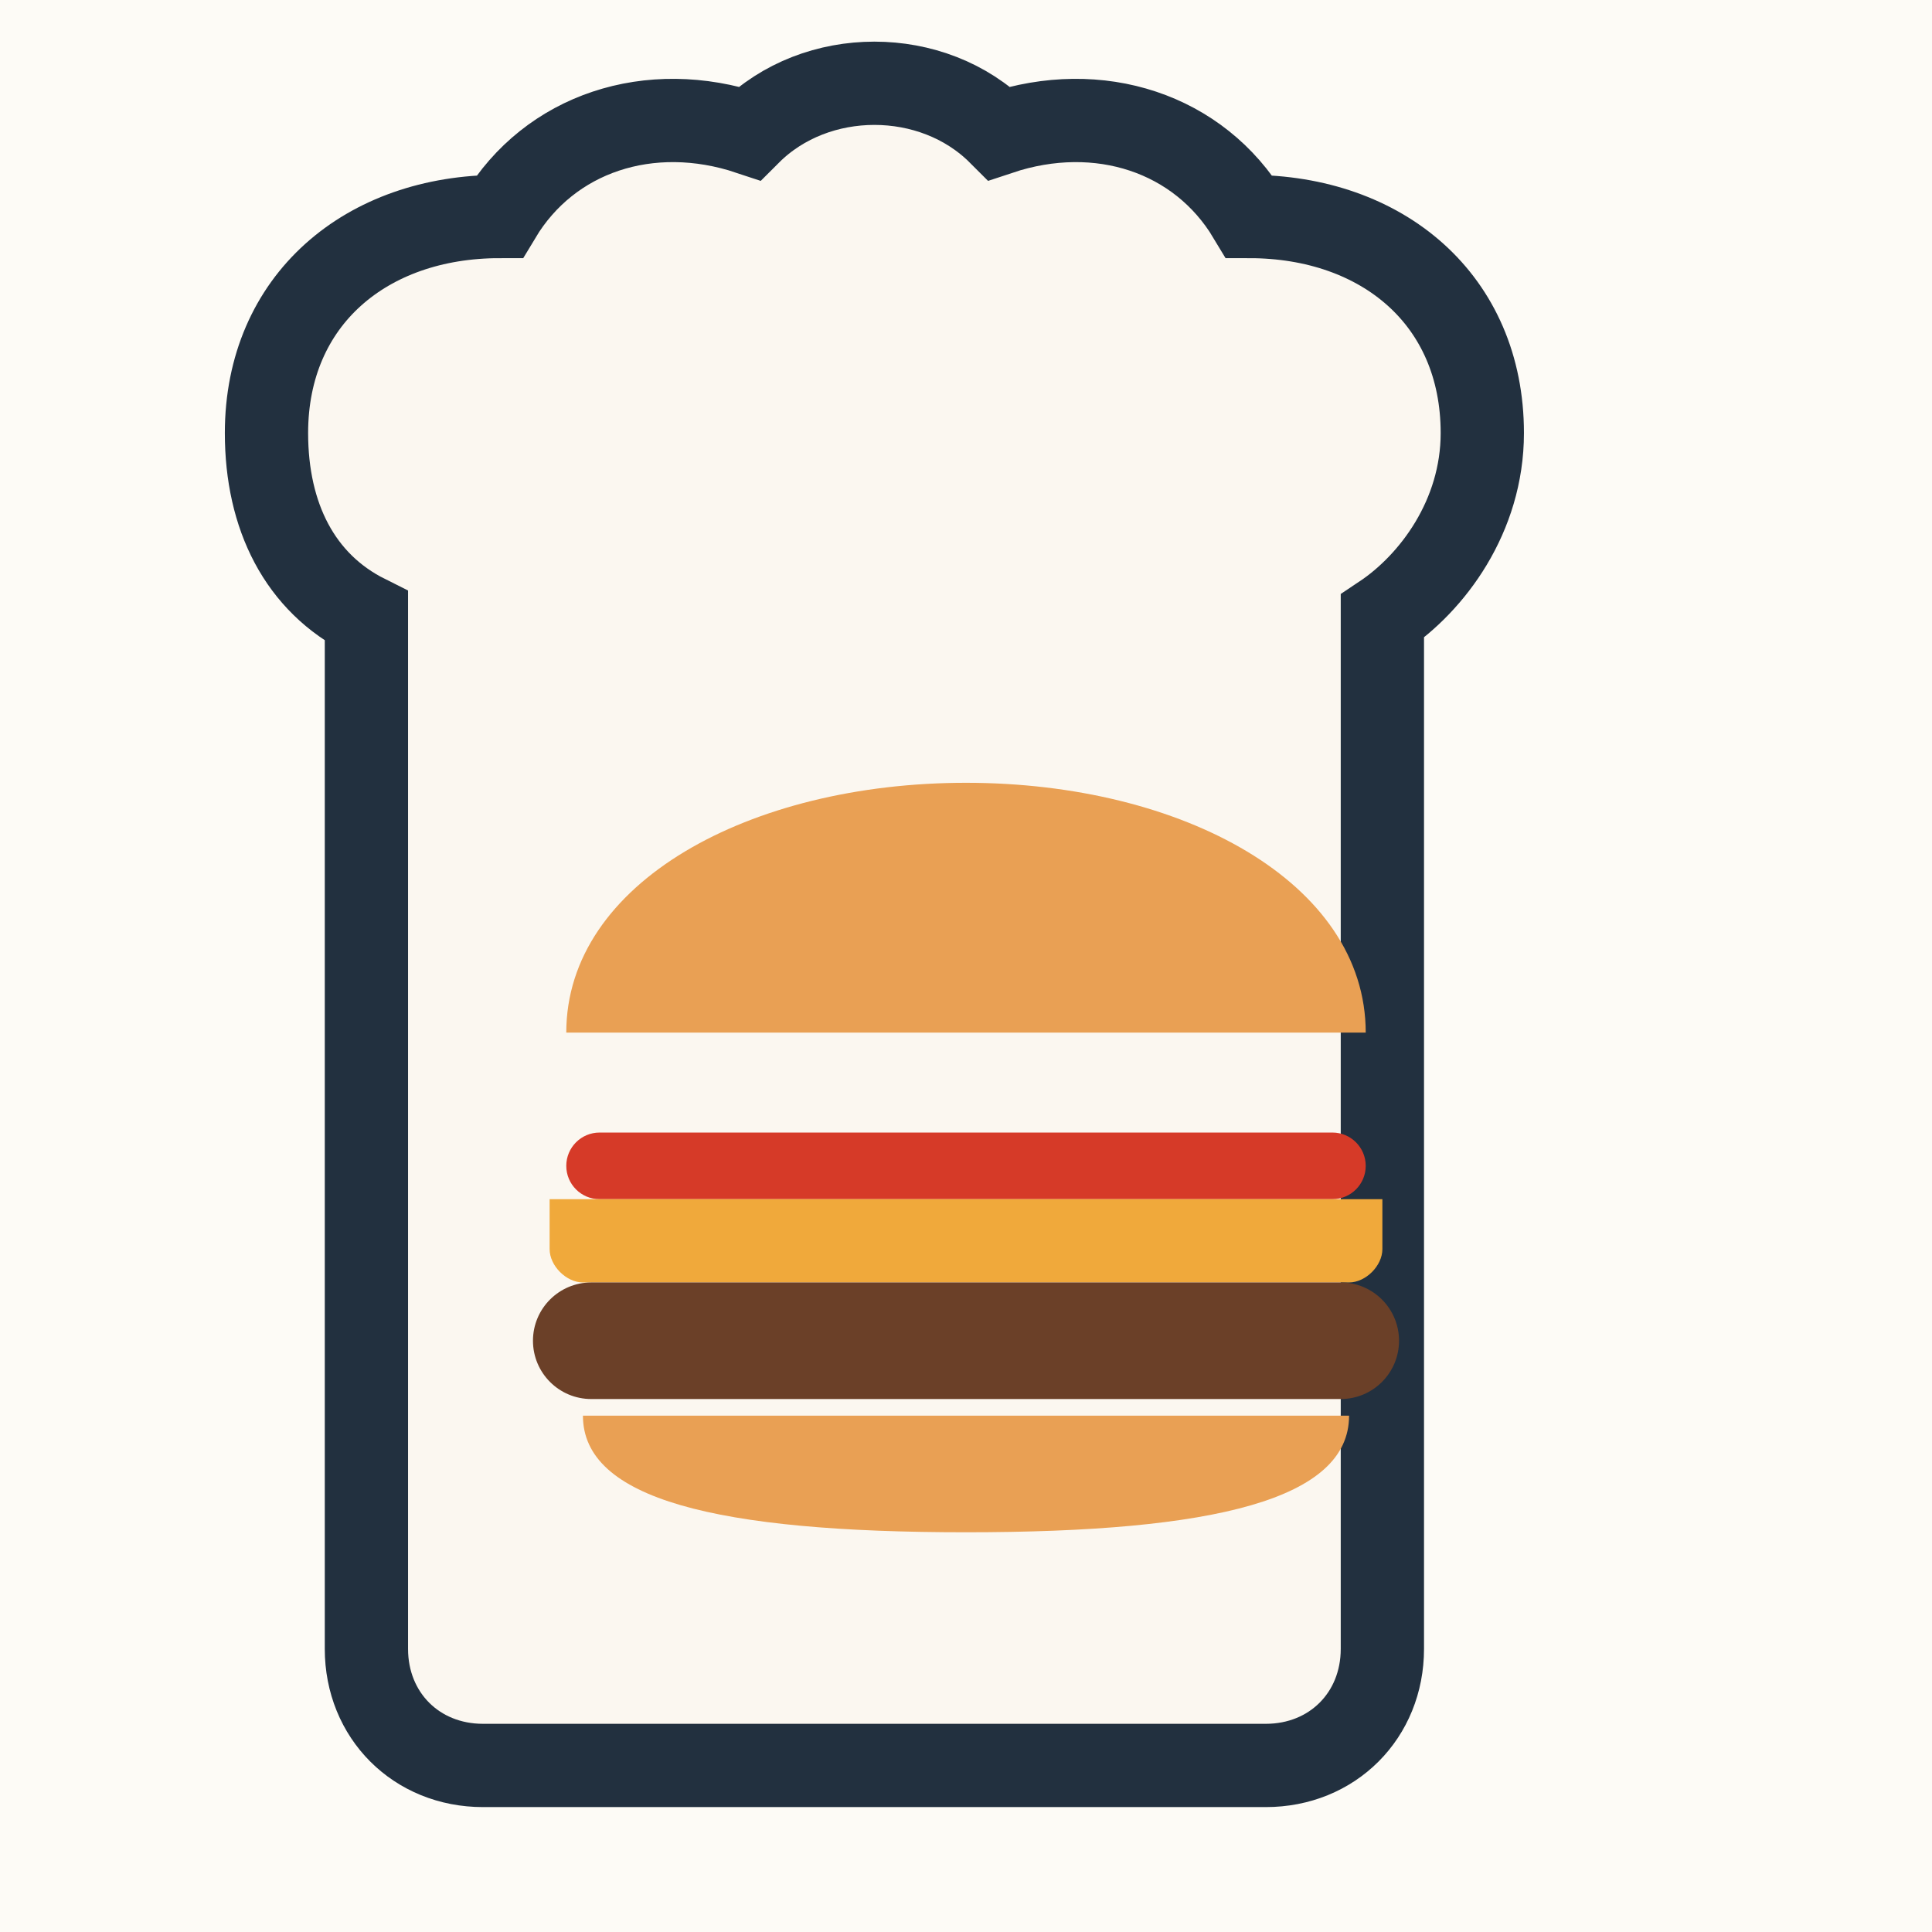
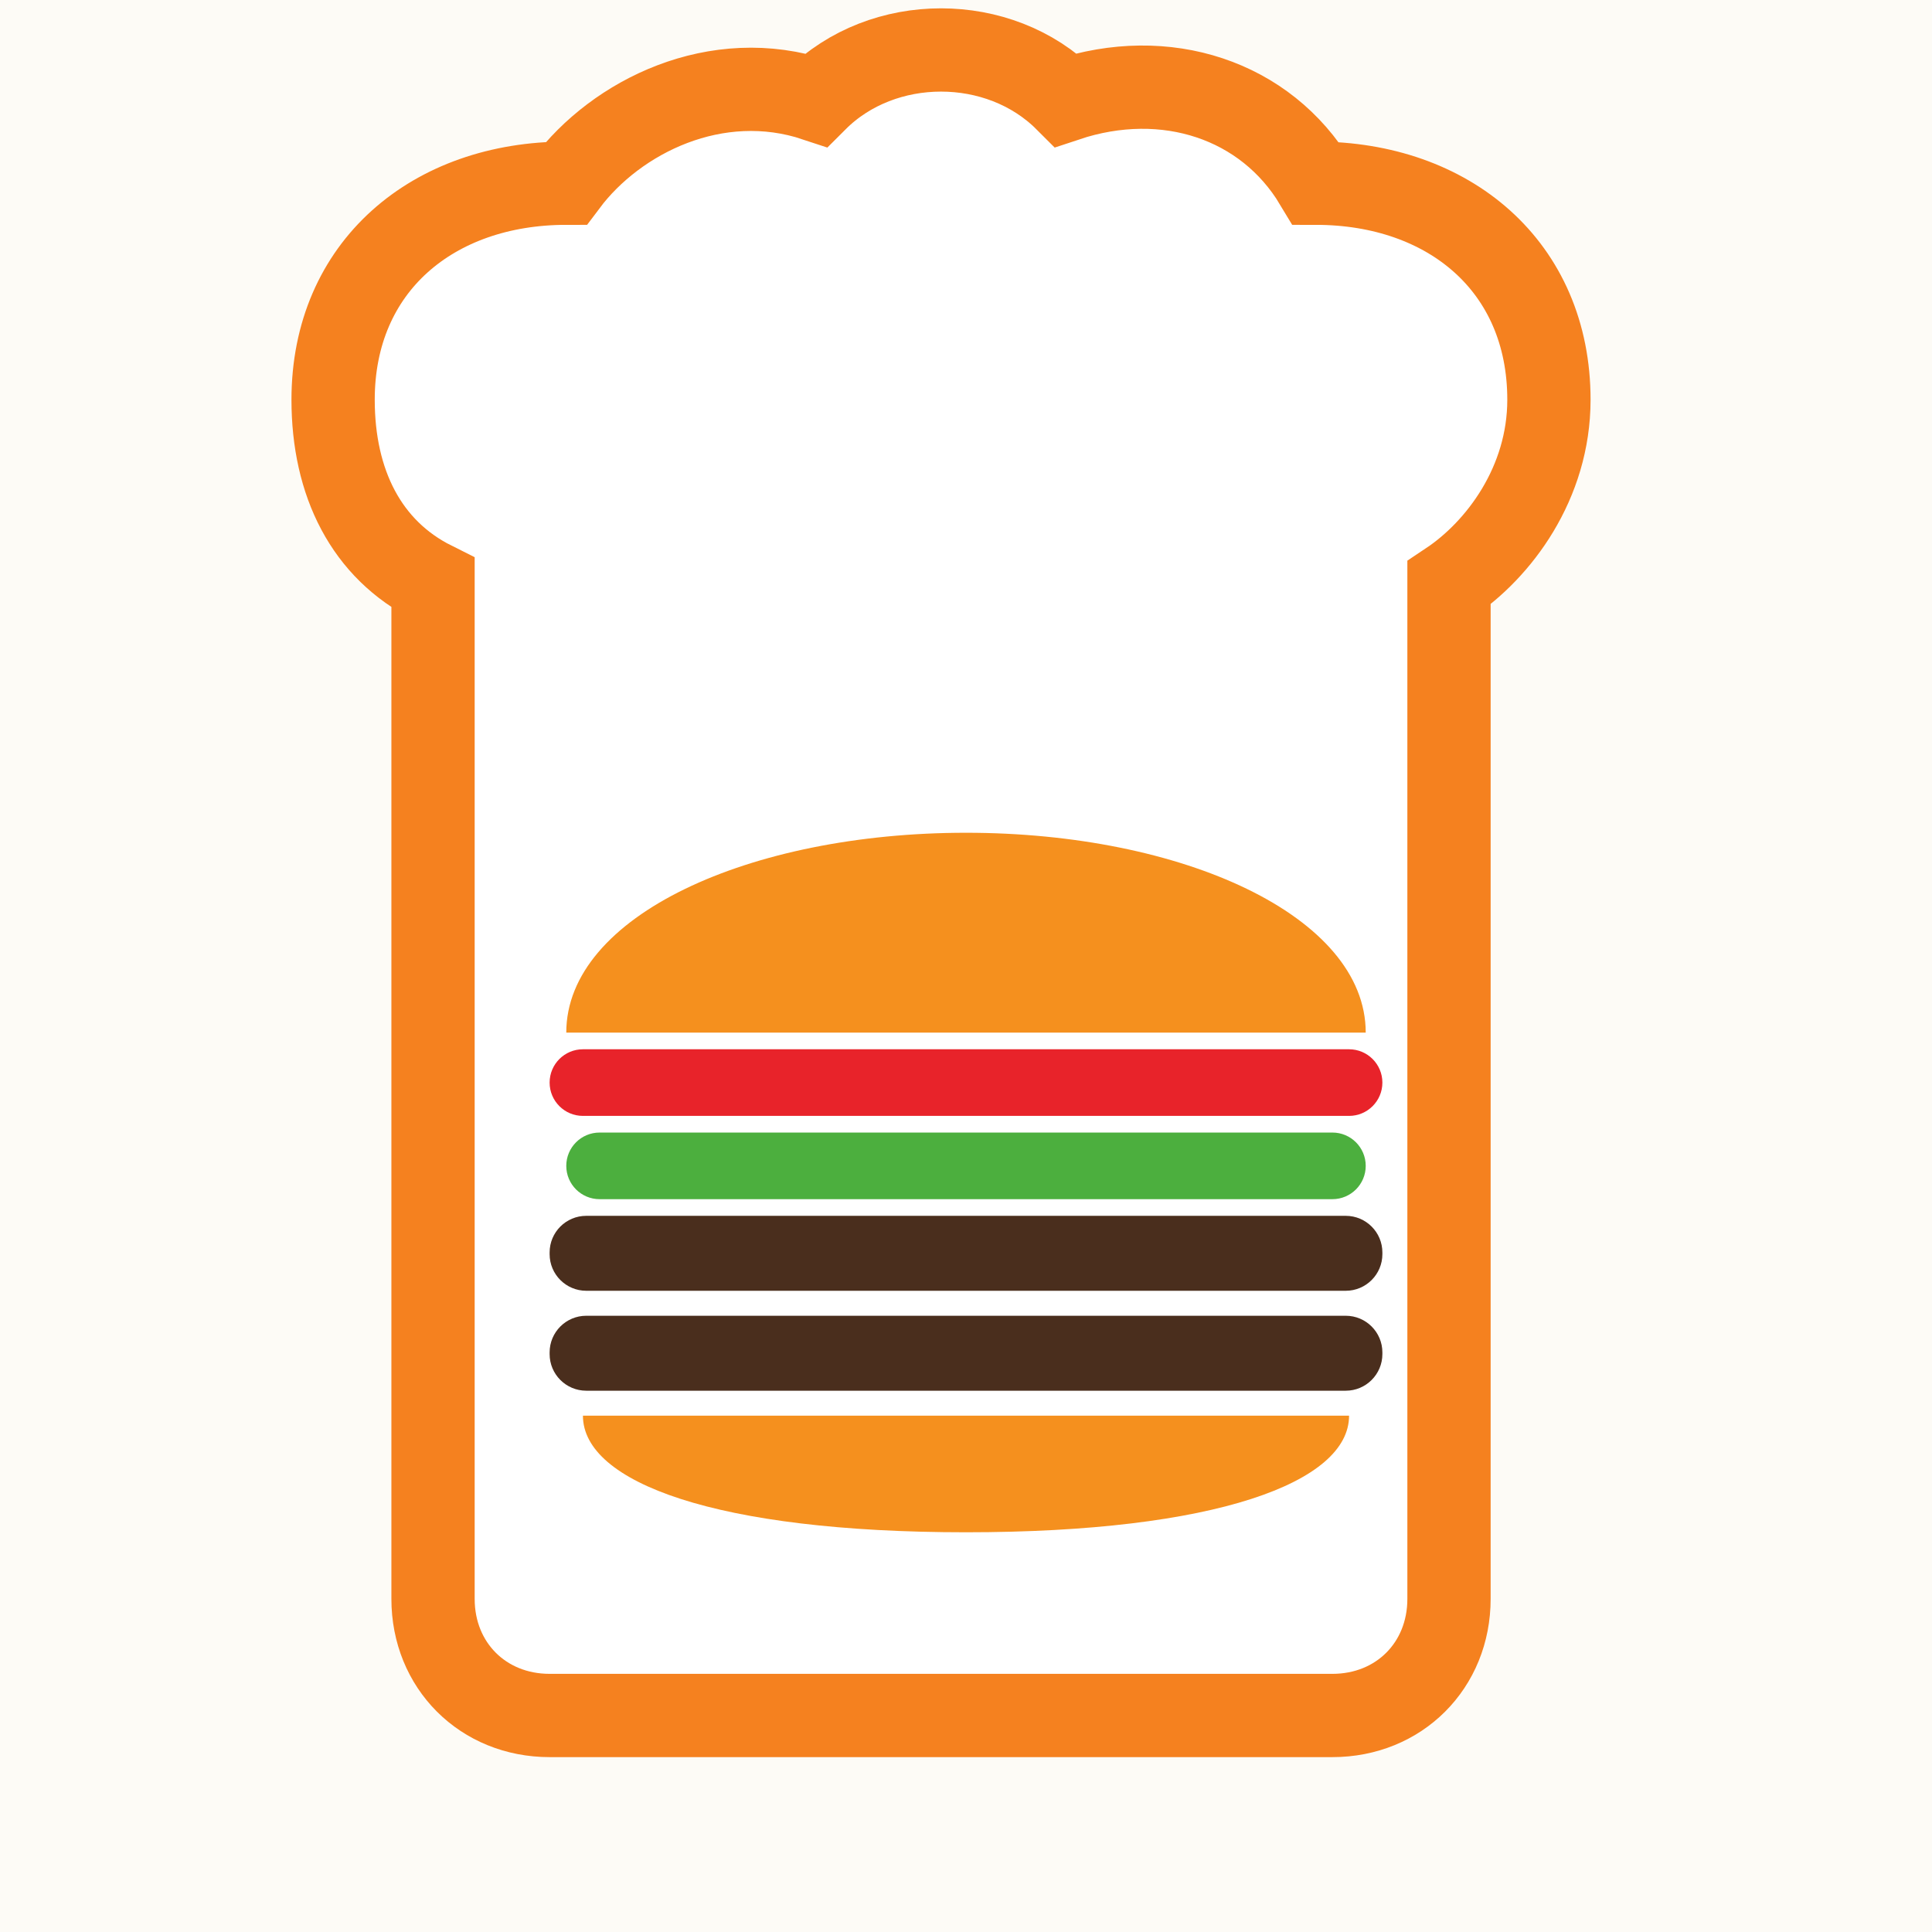
<svg xmlns="http://www.w3.org/2000/svg" viewBox="0 0 100 116" width="192" height="192">
  <rect x="-20" y="-10" width="140" height="140" fill="#FDFBF6" />
-   <path d="M8 26c0-8 6-13 14-13 3-5 9-7 15-5 4-4 11-4 15 0 6-2 12 0 15 5 8 0 14 5 14 13 0 5-3 9-6 11v62c0 4-3 7-7 7H21c-4 0-7-3-7-7V37c-4-2-6-6-6-11z" fill="#FBF7F0" stroke="#22303F" stroke-width="5" />
-   <path d="M26 62c0-9 11-15 24-15s24 6 24 15z" fill="#E9A054" />
-   <rect x="26" y="68" width="48" height="4" rx="2" fill="#D63A28" />
-   <path d="M25 72h50v3c0 1-1 2-2 2H27c-1 0-2-1-2-2z" fill="#F0A93B" />
-   <rect x="24" y="77" width="52" height="7" rx="3.5" fill="#6B4028" />
-   <path d="M27 85h46c0 5-8 7-23 7s-23-2-23-7z" fill="#E9A054" />
+   <path d="M12 24c0-8 6-13 14-13 3-4 9-7 15-5 4-4 11-4 15 0 6-2 12 0 15 5 8 0 14 5 14 13 0 5-3 9-6 11v61c0 4-3 7-7 7H25c-4 0-7-3-7-7V35c-4-2-6-6-6-11z" fill="#FFFFFF" stroke="#F5811F" stroke-width="5" />
+   <path d="M26 62c0-7 11-12 24-12s24 5 24 12z" fill="#F5901E" />
+   <rect x="25" y="63" width="50" height="4" rx="2" fill="#E8232A" />
+   <rect x="26" y="68" width="48" height="4" rx="2" fill="#4CAF3E" />
+   <rect x="25" y="73" width="50" height="4.5" rx="2.2" fill="#4A2E1D" />
+   <rect x="25" y="79" width="50" height="4.5" rx="2.2" fill="#4A2E1D" />
+   <path d="M27 85h46c0 4-8 7-23 7s-23-3-23-7z" fill="#F5901E" />
</svg>
